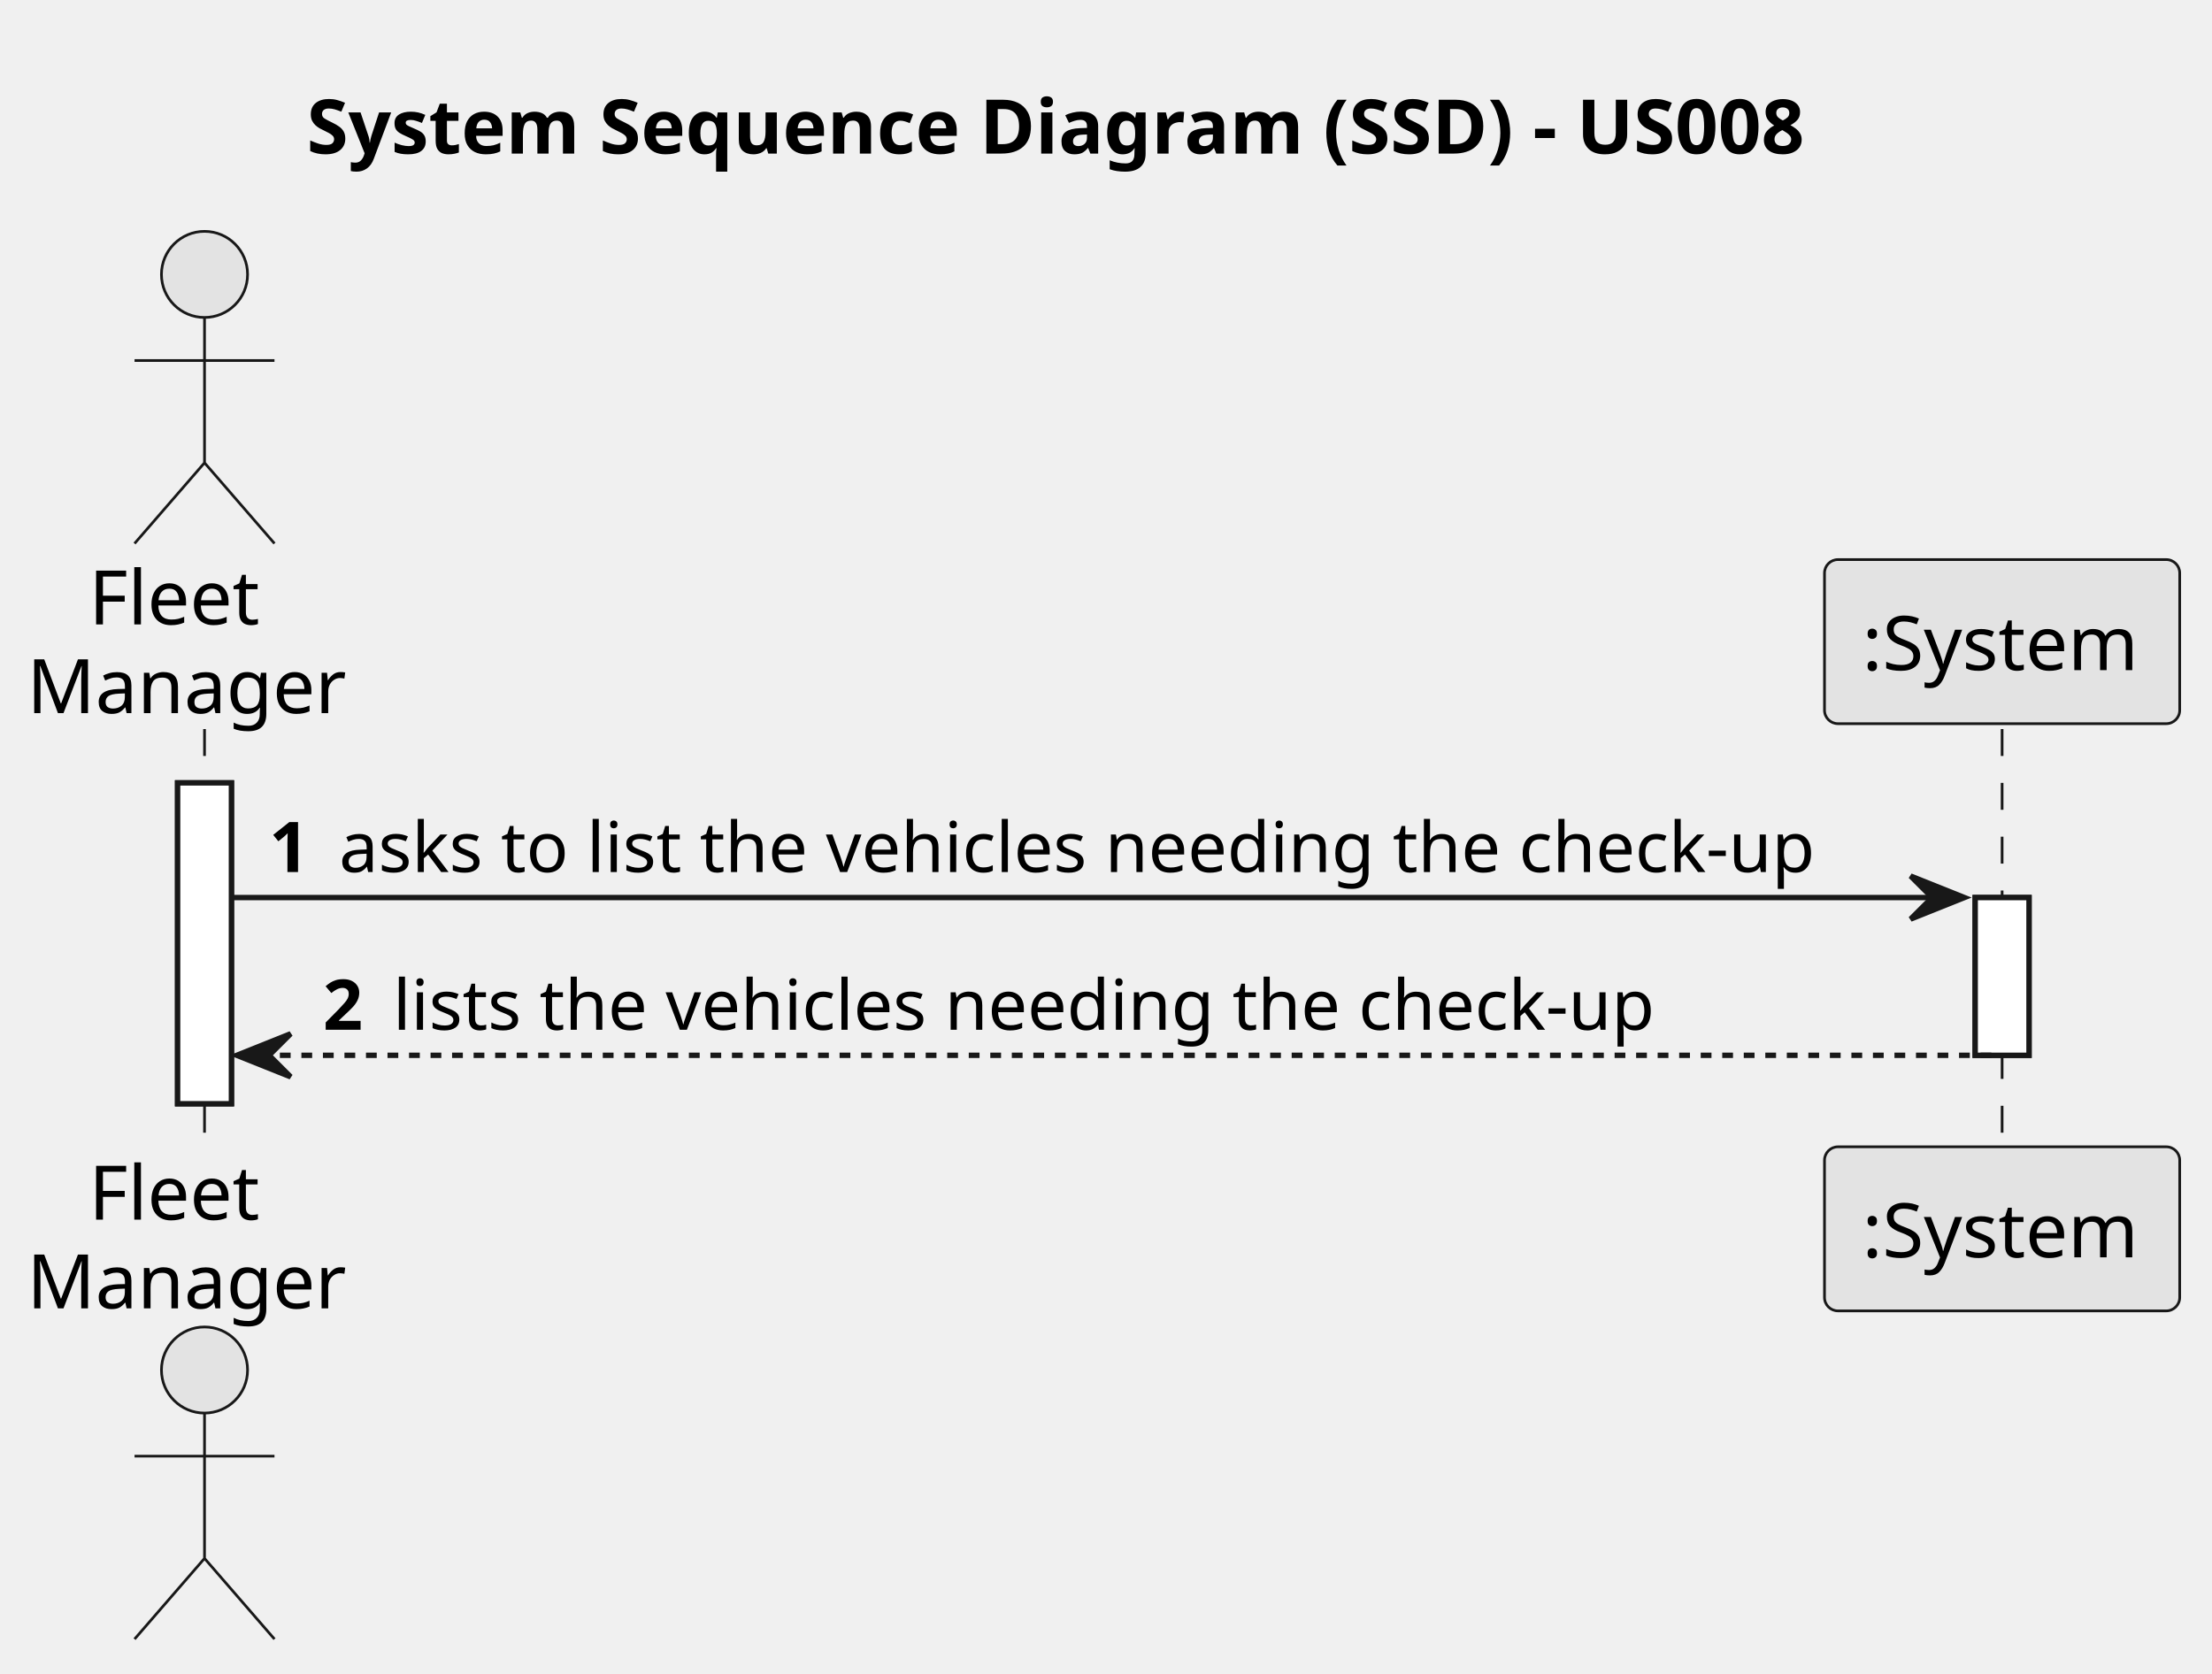
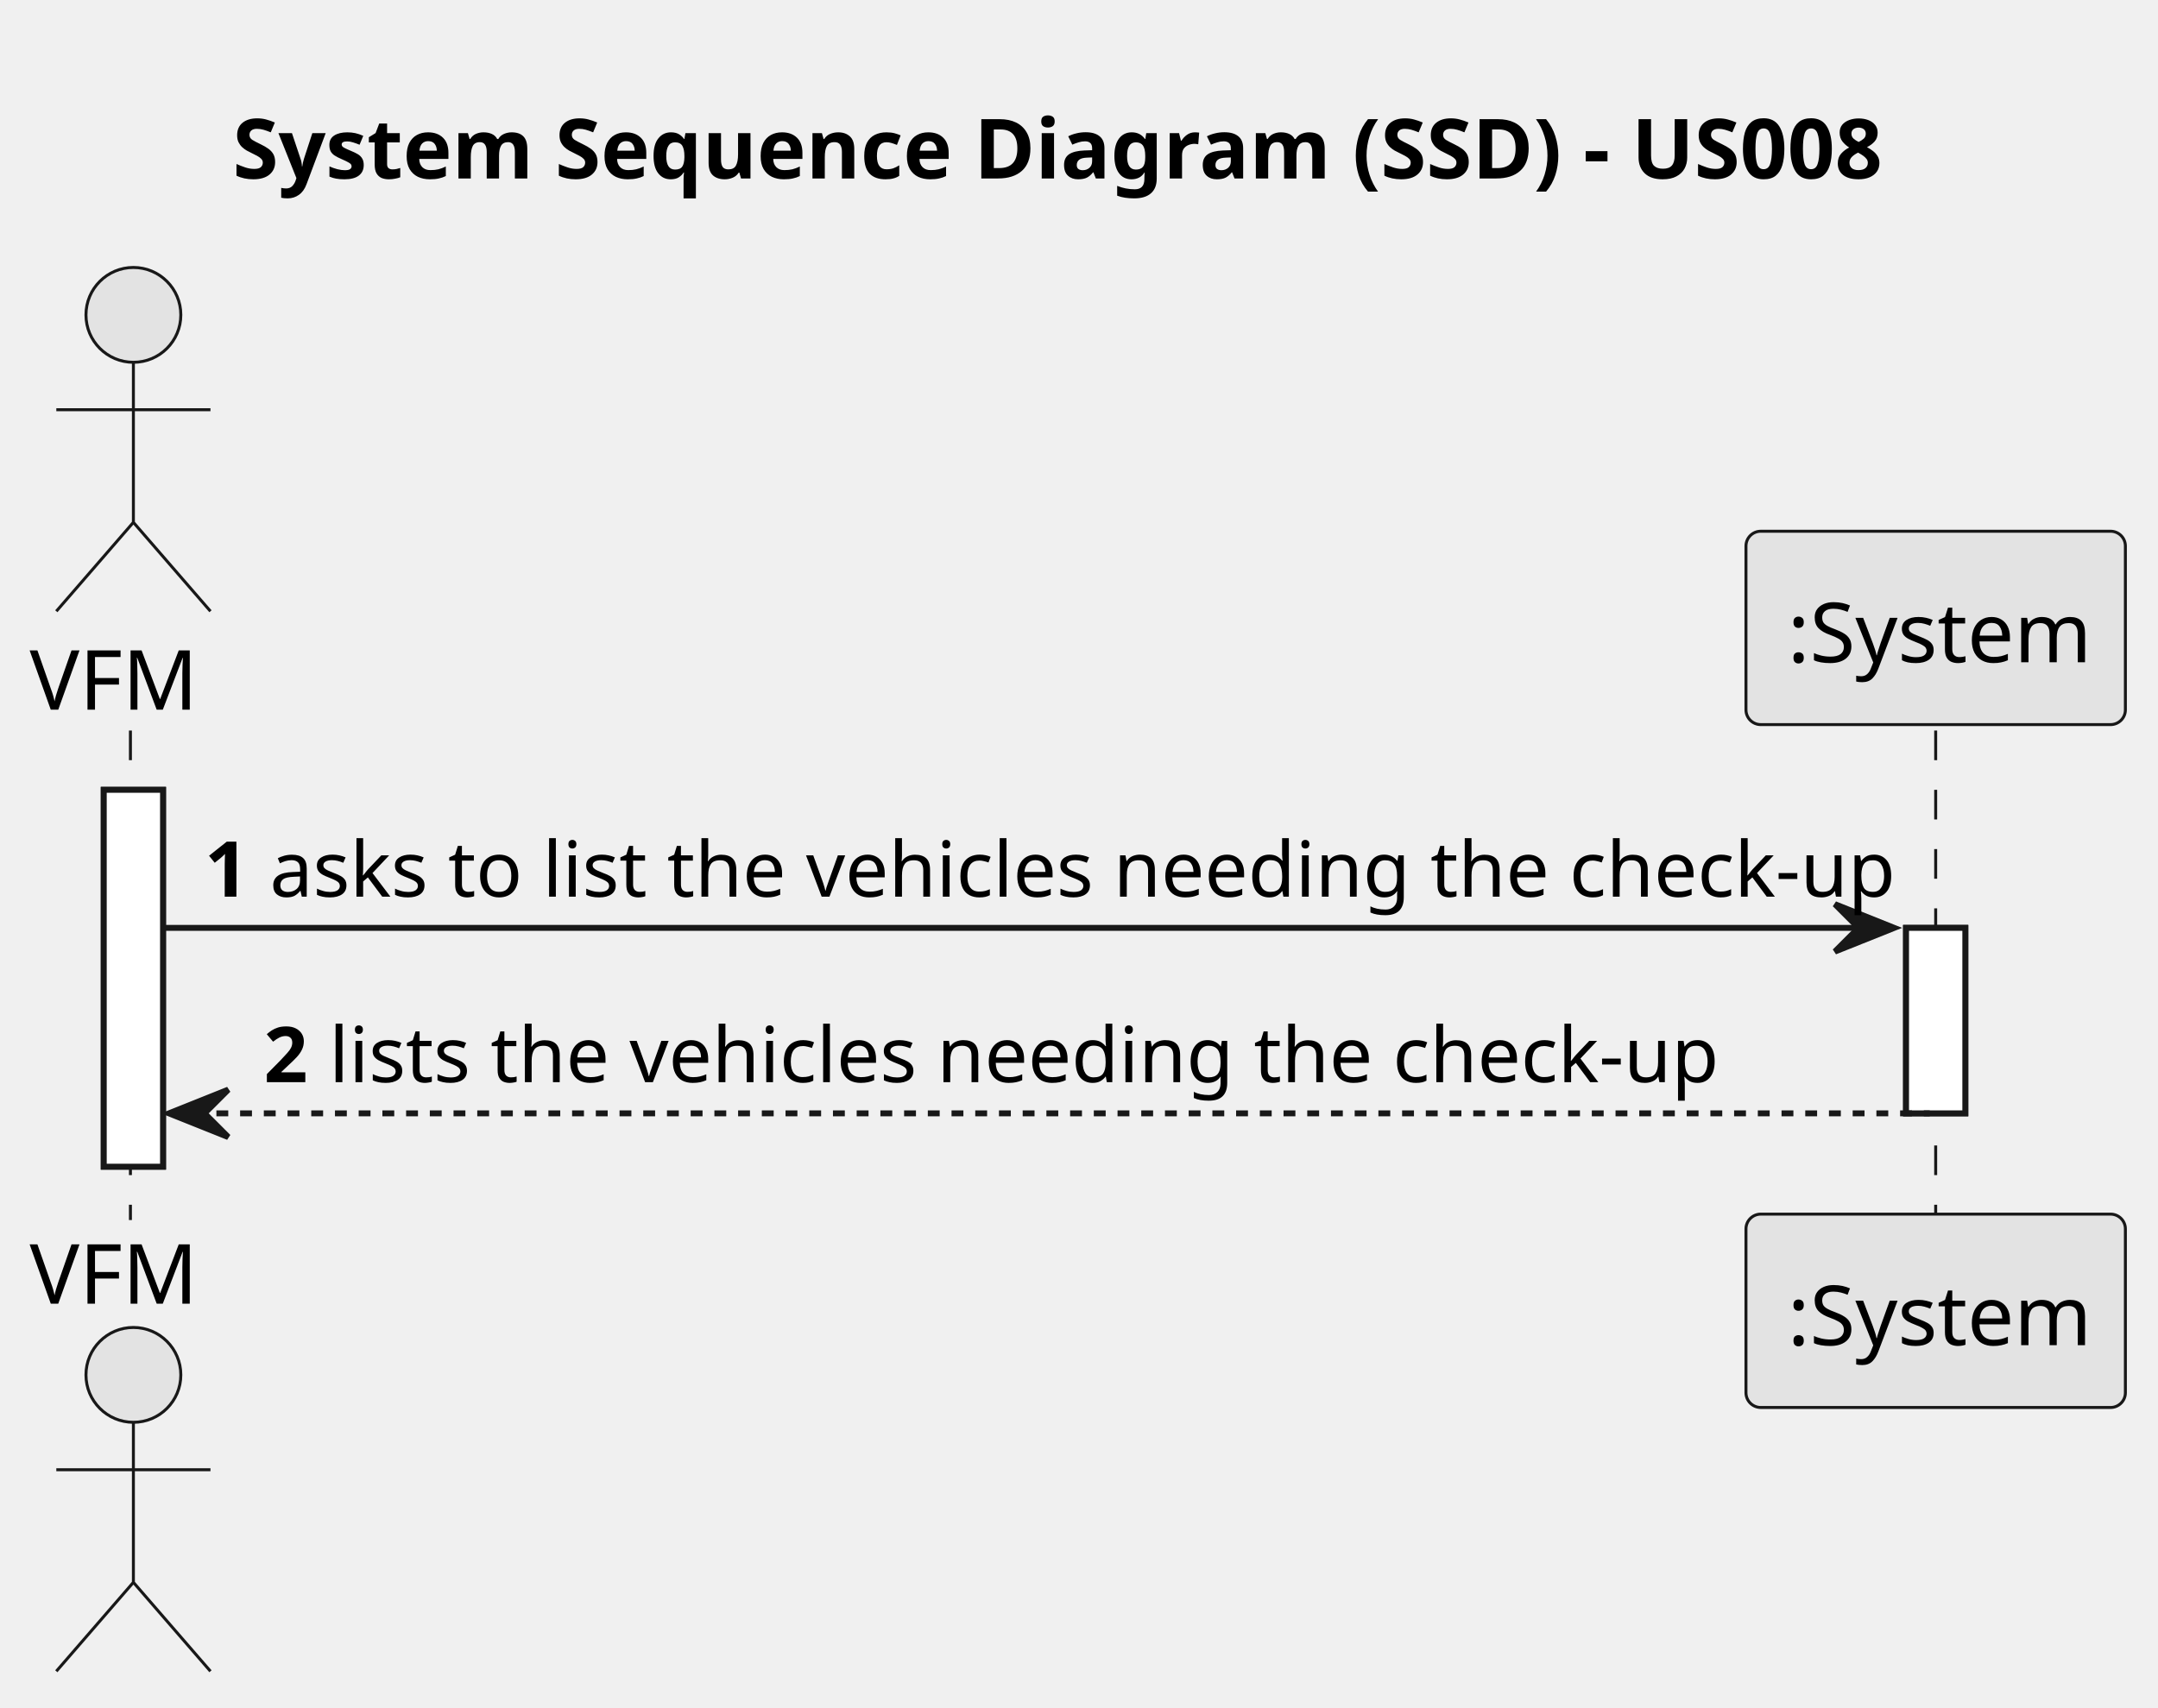
- <svg xmlns="http://www.w3.org/2000/svg" contentStyleType="text/css" height="311px" preserveAspectRatio="none" style="width:411px;height:311px;background:#FFFFFF;" version="1.1" viewBox="0 0 411 311" width="411px" zoomAndPan="magnify">
+ <svg xmlns="http://www.w3.org/2000/svg" contentStyleType="text/css" height="288px" preserveAspectRatio="none" style="width:364px;height:288px;background:#FFFFFF;" version="1.1" viewBox="0 0 364 288" width="364px" zoomAndPan="magnify">
  <defs />
  <g>
-     <text fill="#000000" font-family="sans-serif" font-size="14" font-weight="bold" lengthAdjust="spacing" textLength="295" x="57" y="28.535">System Sequence Diagram (SSD) - US008</text>
-     <rect fill="#FFFFFF" height="59.621" style="stroke:#181818;stroke-width:1.0;" width="10" x="33" y="145.465" />
-     <rect fill="#FFFFFF" height="29.311" style="stroke:#181818;stroke-width:1.0;" width="10" x="367" y="166.775" />
-     <line style="stroke:#181818;stroke-width:0.5;stroke-dasharray:5.0,5.0;" x1="38" x2="38" y1="135.465" y2="214.086" />
-     <line style="stroke:#181818;stroke-width:0.5;stroke-dasharray:5.0,5.0;" x1="372" x2="372" y1="135.465" y2="214.086" />
-     <text fill="#000000" font-family="sans-serif" font-size="14" lengthAdjust="spacing" textLength="33" x="16.5" y="116.023">Fleet</text>
-     <text fill="#000000" font-family="sans-serif" font-size="14" lengthAdjust="spacing" textLength="60" x="5" y="132.512">Manager</text>
-     <ellipse cx="38" cy="50.988" fill="#E3E3E3" rx="8" ry="8" style="stroke:#181818;stroke-width:0.5;" />
-     <path d="M38,58.988 L38,85.988 M25,66.988 L51,66.988 M38,85.988 L25,100.988 M38,85.988 L51,100.988 " fill="none" style="stroke:#181818;stroke-width:0.5;" />
-     <text fill="#000000" font-family="sans-serif" font-size="14" lengthAdjust="spacing" textLength="33" x="16.5" y="226.621">Fleet</text>
-     <text fill="#000000" font-family="sans-serif" font-size="14" lengthAdjust="spacing" textLength="60" x="5" y="243.109">Manager</text>
-     <ellipse cx="38" cy="254.562" fill="#E3E3E3" rx="8" ry="8" style="stroke:#181818;stroke-width:0.5;" />
-     <path d="M38,262.562 L38,289.562 M25,270.562 L51,270.562 M38,289.562 L25,304.562 M38,289.562 L51,304.562 " fill="none" style="stroke:#181818;stroke-width:0.5;" />
-     <rect fill="#E3E3E3" height="30.488" rx="2.5" ry="2.5" style="stroke:#181818;stroke-width:0.5;" width="66" x="339" y="103.977" />
-     <text fill="#000000" font-family="sans-serif" font-size="14" lengthAdjust="spacing" textLength="52" x="346" y="124.512">:System</text>
-     <rect fill="#E3E3E3" height="30.488" rx="2.5" ry="2.5" style="stroke:#181818;stroke-width:0.5;" width="66" x="339" y="213.086" />
-     <text fill="#000000" font-family="sans-serif" font-size="14" lengthAdjust="spacing" textLength="52" x="346" y="233.621">:System</text>
-     <rect fill="#FFFFFF" height="59.621" style="stroke:#181818;stroke-width:1.0;" width="10" x="33" y="145.465" />
-     <rect fill="#FFFFFF" height="29.311" style="stroke:#181818;stroke-width:1.0;" width="10" x="367" y="166.775" />
-     <polygon fill="#181818" points="355,162.775,365,166.775,355,170.775,359,166.775" style="stroke:#181818;stroke-width:1.0;" />
-     <line style="stroke:#181818;stroke-width:1.0;" x1="43" x2="361" y1="166.775" y2="166.775" />
-     <text fill="#000000" font-family="sans-serif" font-size="13" font-weight="bold" lengthAdjust="spacing" textLength="9" x="50" y="162.033">1</text>
-     <text fill="#000000" font-family="sans-serif" font-size="13" lengthAdjust="spacing" textLength="292" x="63" y="162.033">asks to list the vehicles needing the check-up</text>
-     <polygon fill="#181818" points="54,192.086,44,196.086,54,200.086,50,196.086" style="stroke:#181818;stroke-width:1.0;" />
-     <line style="stroke:#181818;stroke-width:1.0;stroke-dasharray:2.0,2.0;" x1="48" x2="371" y1="196.086" y2="196.086" />
-     <text fill="#000000" font-family="sans-serif" font-size="13" font-weight="bold" lengthAdjust="spacing" textLength="9" x="60" y="191.344">2</text>
-     <text fill="#000000" font-family="sans-serif" font-size="13" lengthAdjust="spacing" textLength="249" x="73" y="191.344">lists the vehicles needing the check-up</text>
+     <text fill="#000000" font-family="sans-serif" font-size="14" font-weight="bold" lengthAdjust="spacing" textLength="284" x="39.25" y="30.107">System Sequence Diagram (SSD) - US008</text>
+     <rect fill="#FFFFFF" height="63.582" style="stroke:#181818;stroke-width:1.0;" width="10" x="17.5" y="133.242" />
+     <rect fill="#FFFFFF" height="31.291" style="stroke:#181818;stroke-width:1.0;" width="10" x="321.5" y="156.533" />
+     <line style="stroke:#181818;stroke-width:0.5;stroke-dasharray:5.0,5.0;" x1="22" x2="22" y1="123.242" y2="205.824" />
+     <line style="stroke:#181818;stroke-width:0.5;stroke-dasharray:5.0,5.0;" x1="326.5" x2="326.5" y1="123.242" y2="205.824" />
+     <text fill="#000000" font-family="sans-serif" font-size="14" lengthAdjust="spacing" textLength="29" x="5" y="119.728">VFM</text>
+     <ellipse cx="22.5" cy="53.121" fill="#E3E3E3" rx="8" ry="8" style="stroke:#181818;stroke-width:0.5;" />
+     <path d="M22.5,61.121 L22.5,88.121 M9.5,69.121 L35.5,69.121 M22.5,88.121 L9.5,103.121 M22.5,88.121 L35.5,103.121 " fill="none" style="stroke:#181818;stroke-width:0.5;" />
+     <text fill="#000000" font-family="sans-serif" font-size="14" lengthAdjust="spacing" textLength="29" x="5" y="219.932">VFM</text>
+     <ellipse cx="22.5" cy="231.945" fill="#E3E3E3" rx="8" ry="8" style="stroke:#181818;stroke-width:0.5;" />
+     <path d="M22.5,239.945 L22.5,266.945 M9.5,247.945 L35.5,247.945 M22.5,266.945 L9.5,281.945 M22.5,266.945 L35.5,281.945 " fill="none" style="stroke:#181818;stroke-width:0.5;" />
+     <rect fill="#E3E3E3" height="32.621" rx="2.5" ry="2.5" style="stroke:#181818;stroke-width:0.5;" width="64" x="294.5" y="89.621" />
+     <text fill="#000000" font-family="sans-serif" font-size="14" lengthAdjust="spacing" textLength="50" x="301.5" y="111.728">:System</text>
+     <rect fill="#E3E3E3" height="32.621" rx="2.5" ry="2.5" style="stroke:#181818;stroke-width:0.5;" width="64" x="294.5" y="204.824" />
+     <text fill="#000000" font-family="sans-serif" font-size="14" lengthAdjust="spacing" textLength="50" x="301.5" y="226.932">:System</text>
+     <rect fill="#FFFFFF" height="63.582" style="stroke:#181818;stroke-width:1.0;" width="10" x="17.5" y="133.242" />
+     <rect fill="#FFFFFF" height="31.291" style="stroke:#181818;stroke-width:1.0;" width="10" x="321.5" y="156.533" />
+     <polygon fill="#181818" points="309.5,152.533,319.5,156.533,309.5,160.533,313.5,156.533" style="stroke:#181818;stroke-width:1.0;" />
+     <line style="stroke:#181818;stroke-width:1.0;" x1="27.5" x2="315.5" y1="156.533" y2="156.533" />
+     <text fill="#000000" font-family="sans-serif" font-size="13" font-weight="bold" lengthAdjust="spacing" textLength="7" x="34.5" y="151.27">1</text>
+     <text fill="#000000" font-family="sans-serif" font-size="13" lengthAdjust="spacing" textLength="264" x="45.5" y="151.27">asks to list the vehicles needing the check-up</text>
+     <polygon fill="#181818" points="38.5,183.824,28.5,187.824,38.5,191.824,34.5,187.824" style="stroke:#181818;stroke-width:1.0;" />
+     <line style="stroke:#181818;stroke-width:1.0;stroke-dasharray:2.0,2.0;" x1="32.5" x2="325.5" y1="187.824" y2="187.824" />
+     <text fill="#000000" font-family="sans-serif" font-size="13" font-weight="bold" lengthAdjust="spacing" textLength="7" x="44.5" y="182.561">2</text>
+     <text fill="#000000" font-family="sans-serif" font-size="13" lengthAdjust="spacing" textLength="224" x="55.5" y="182.561">lists the vehicles needing the check-up</text>
  </g>
</svg>
